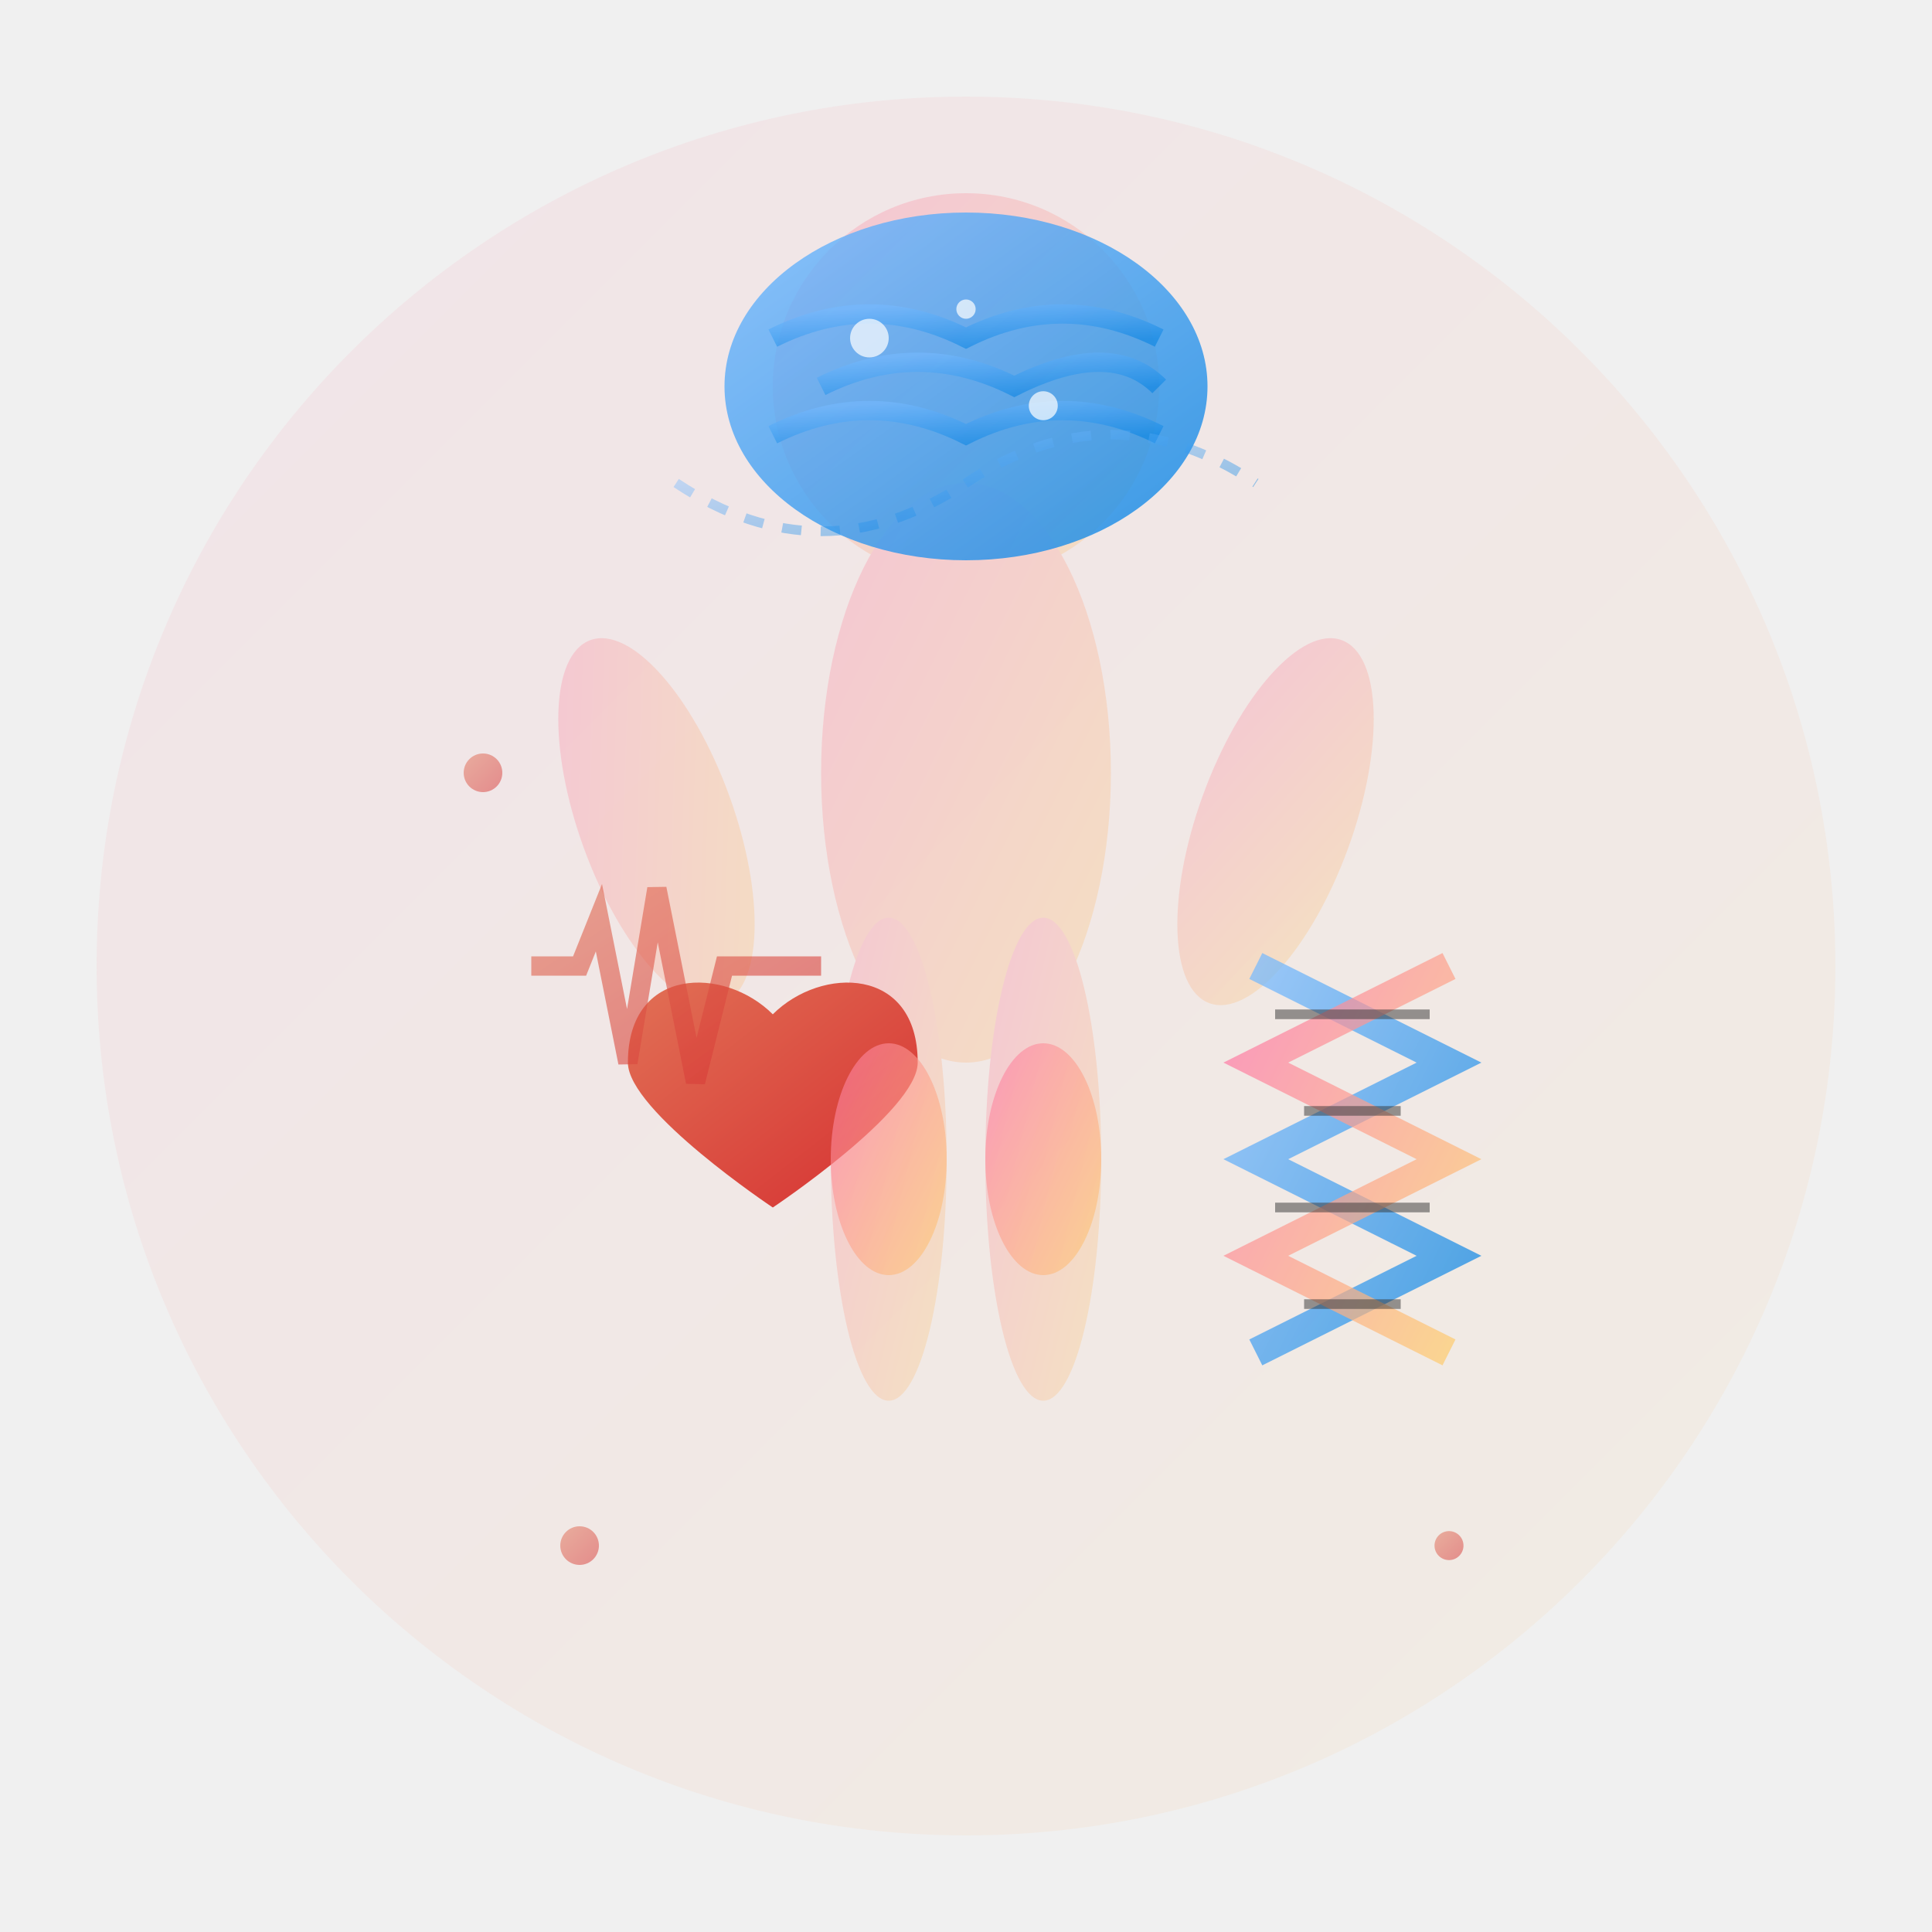
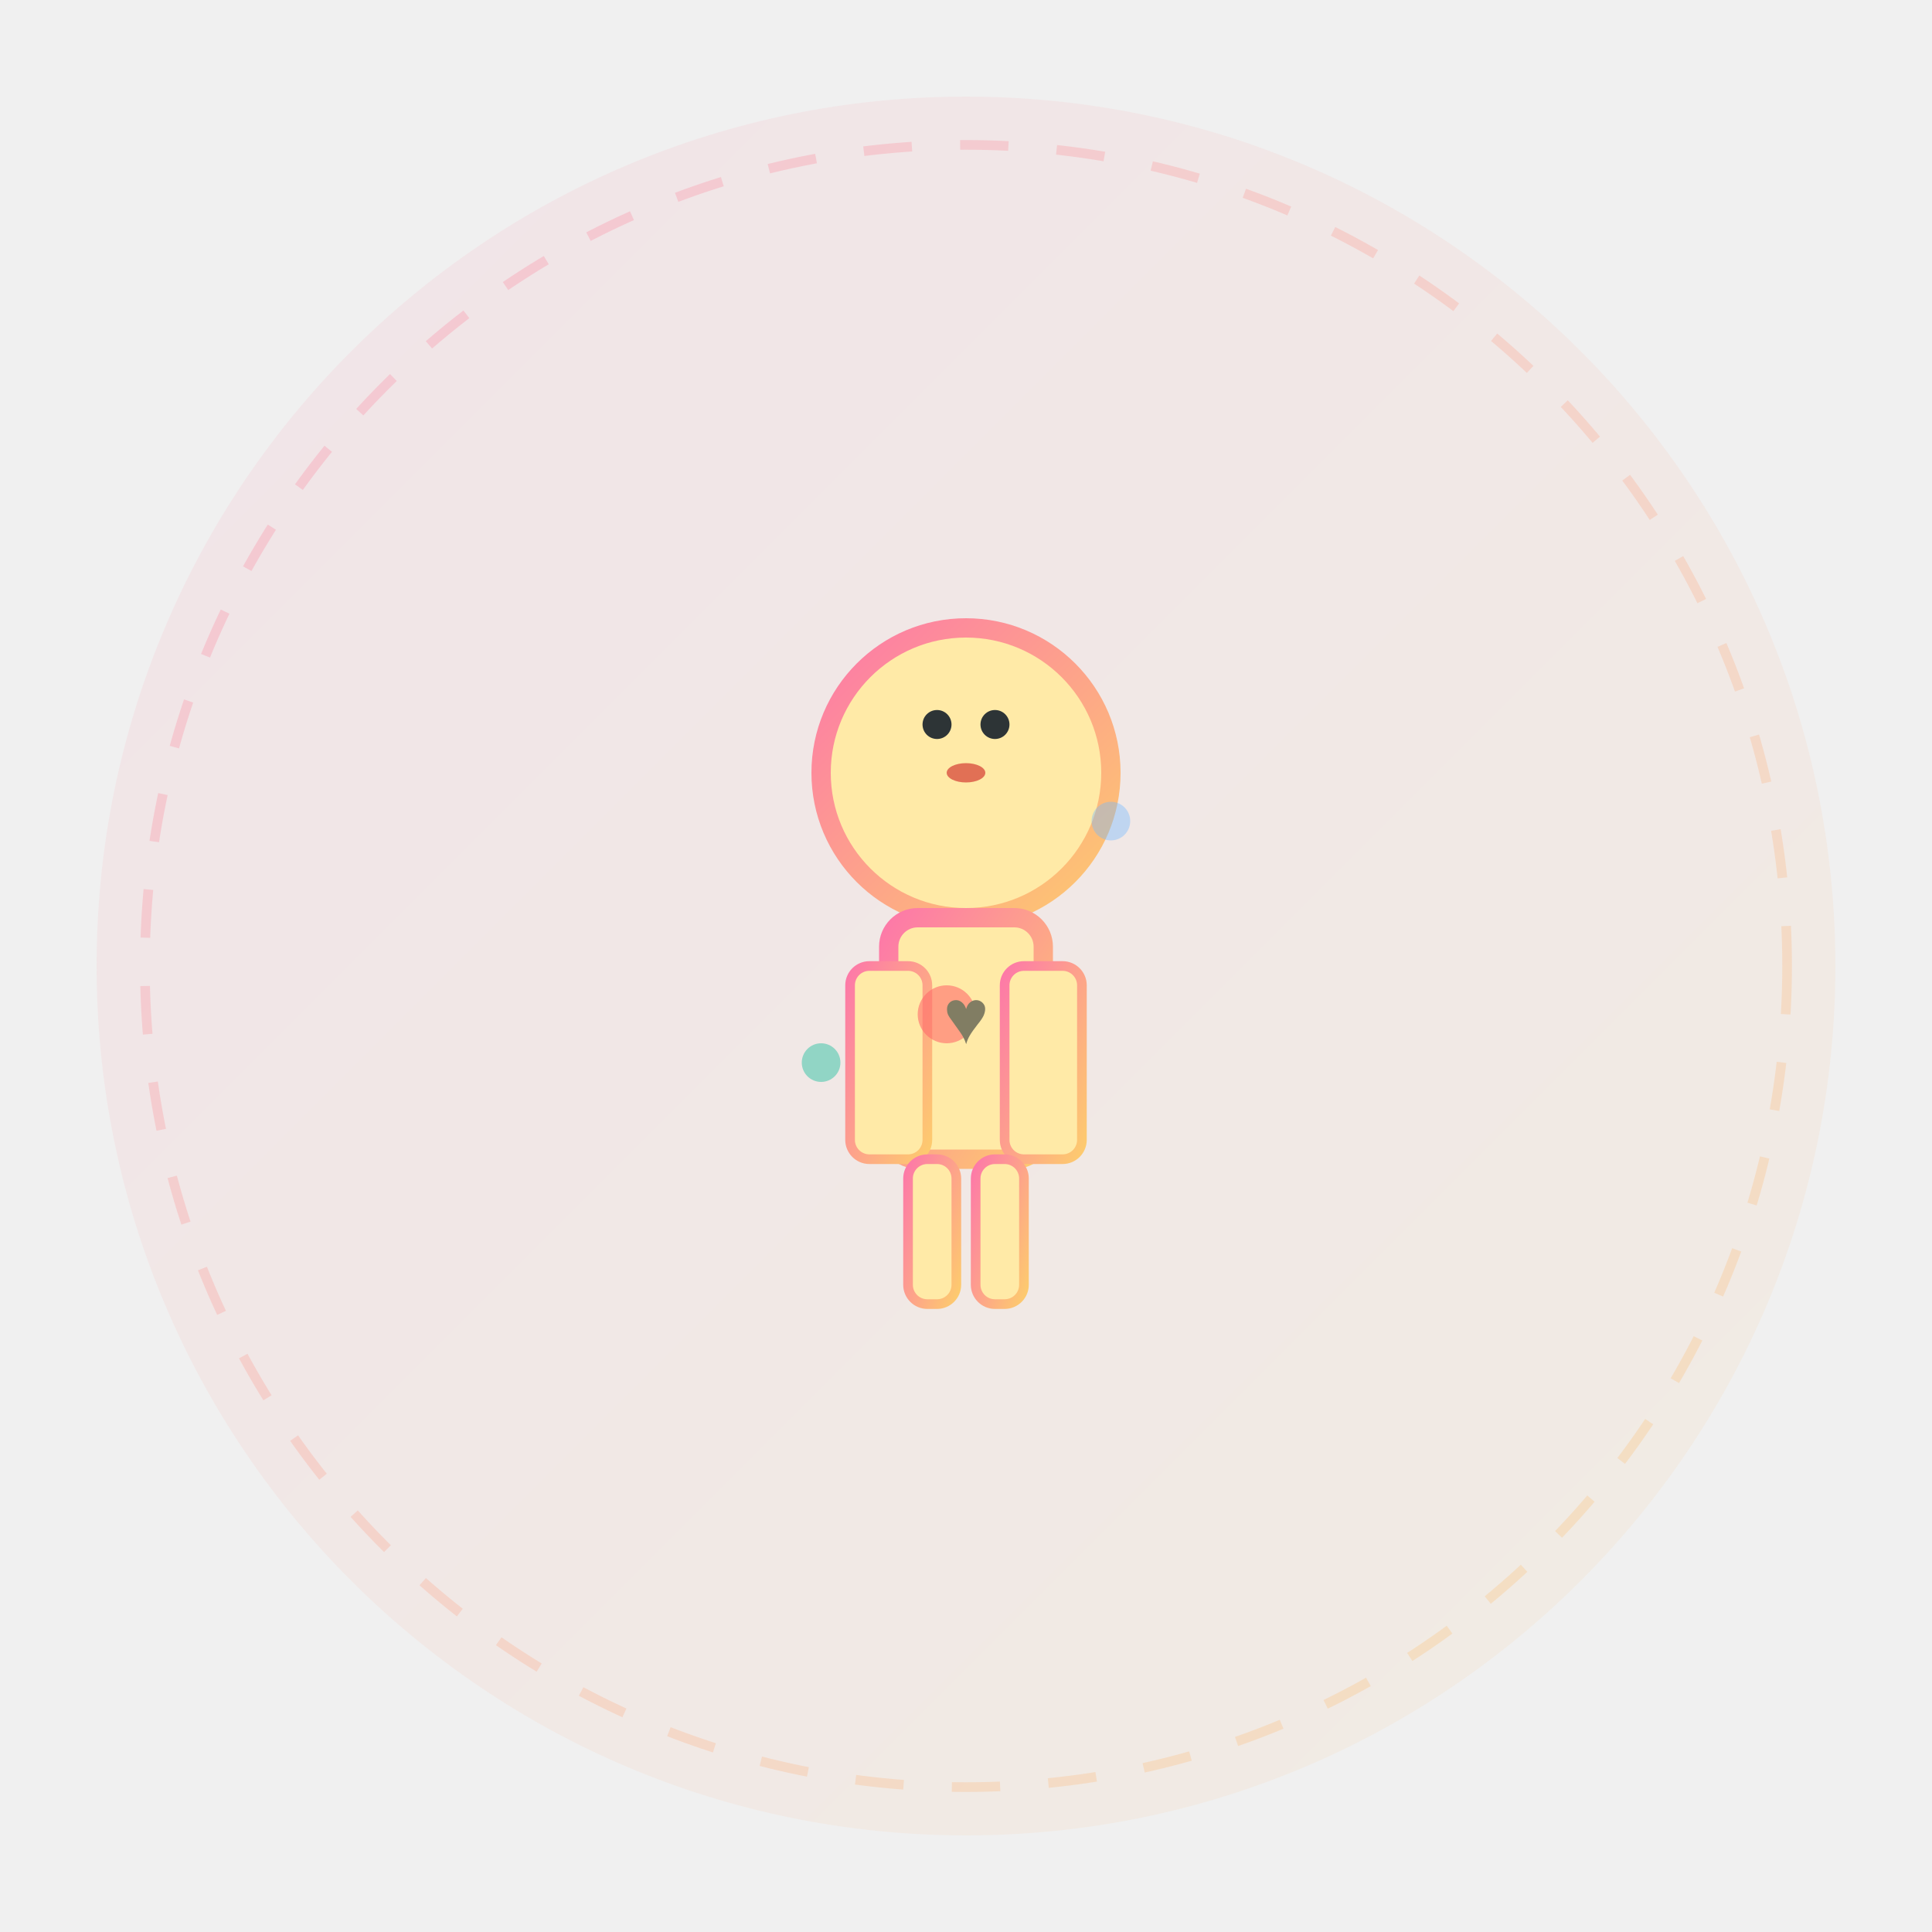
<svg xmlns="http://www.w3.org/2000/svg" viewBox="0 0 200 200">
  <defs>
    <linearGradient id="bodyGradient" x1="0%" y1="0%" x2="100%" y2="100%">
      <stop offset="0%" style="stop-color:#fd79a8;stop-opacity:1" />
      <stop offset="100%" style="stop-color:#fdcb6e;stop-opacity:1" />
    </linearGradient>
-     <linearGradient id="heartGradient" x1="0%" y1="0%" x2="100%" y2="100%">
-       <stop offset="0%" style="stop-color:#e17055;stop-opacity:1" />
-       <stop offset="100%" style="stop-color:#d63031;stop-opacity:1" />
-     </linearGradient>
-     <linearGradient id="brainGradient" x1="0%" y1="0%" x2="100%" y2="100%">
-       <stop offset="0%" style="stop-color:#74b9ff;stop-opacity:1" />
-       <stop offset="100%" style="stop-color:#0984e3;stop-opacity:1" />
-     </linearGradient>
  </defs>
  <circle cx="100" cy="100" r="90" fill="url(#bodyGradient)" opacity="0.1" />
-   <g transform="translate(100,100)" opacity="0.3">
-     <circle cx="0" cy="-60" r="20" fill="url(#bodyGradient)" />
-     <ellipse cx="0" cy="-20" rx="15" ry="30" fill="url(#bodyGradient)" />
-     <ellipse cx="-25" cy="-25" rx="8" ry="20" fill="url(#bodyGradient)" transform="rotate(-20)" />
-     <ellipse cx="25" cy="-25" rx="8" ry="20" fill="url(#bodyGradient)" transform="rotate(20)" />
-     <ellipse cx="-8" cy="20" rx="6" ry="25" fill="url(#bodyGradient)" />
-     <ellipse cx="8" cy="20" rx="6" ry="25" fill="url(#bodyGradient)" />
-   </g>
-   <g transform="translate(100,40)">
-     <ellipse cx="0" cy="0" rx="25" ry="18" fill="url(#brainGradient)" opacity="0.8" />
-     <path d="M -20 -5 Q -10 -10 0 -5 Q 10 -10 20 -5" stroke="url(#brainGradient)" stroke-width="2" fill="none" opacity="0.6" />
-     <path d="M -15 0 Q -5 -5 5 0 Q 15 -5 20 0" stroke="url(#brainGradient)" stroke-width="2" fill="none" opacity="0.6" />
-     <path d="M -20 5 Q -10 0 0 5 Q 10 0 20 5" stroke="url(#brainGradient)" stroke-width="2" fill="none" opacity="0.6" />
-     <g opacity="0.7">
-       <circle cx="-10" cy="-5" r="2" fill="#fff">
-         <animate attributeName="opacity" values="0.7;0.3;0.7" dur="1.5s" repeatCount="indefinite" />
+   <g transform="translate(100,100)">
+     <circle cx="0" cy="-20" r="15" fill="#ffeaa7" stroke="url(#bodyGradient)" stroke-width="2" />
+     <rect x="-8" y="-5" width="16" height="25" rx="3" fill="#ffeaa7" stroke="url(#bodyGradient)" stroke-width="2" />
+     <rect x="-12" y="0" width="8" height="20" rx="2" fill="#ffeaa7" stroke="url(#bodyGradient)" stroke-width="1" />
+     <rect x="4" y="0" width="8" height="20" rx="2" fill="#ffeaa7" stroke="url(#bodyGradient)" stroke-width="1" />
+     <rect x="-6" y="20" width="5" height="15" rx="2" fill="#ffeaa7" stroke="url(#bodyGradient)" stroke-width="1" />
+     <rect x="1" y="20" width="5" height="15" rx="2" fill="#ffeaa7" stroke="url(#bodyGradient)" stroke-width="1" />
+     <circle cx="-3" cy="-25" r="1.5" fill="#2d3436" />
+     <circle cx="3" cy="-25" r="1.5" fill="#2d3436" />
+     <ellipse cx="0" cy="-20" rx="2" ry="1" fill="#e17055" />
+     <g opacity="0.6">
+       <circle cx="-2" cy="5" r="3" fill="#ff6b6b">
+         <animate attributeName="fill" values="#ff6b6b;#ff7675;#ff6b6b" dur="1.5s" repeatCount="indefinite" />
      </circle>
-       <circle cx="8" cy="2" r="1.5" fill="#fff">
-         <animate attributeName="opacity" values="0.7;0.3;0.7" dur="2s" repeatCount="indefinite" />
+       <text x="0" y="8" font-family="Arial" font-size="8" fill="#2d3436" text-anchor="middle">♥</text>
+     </g>
+     <g opacity="0.4">
+       <circle cx="15" cy="-15" r="2" fill="#74b9ff">
+         <animate attributeName="r" values="2;4;2" dur="2s" repeatCount="indefinite" />
      </circle>
-       <circle cx="0" cy="-8" r="1" fill="#fff">
-         <animate attributeName="opacity" values="0.7;0.3;0.7" dur="1.2s" repeatCount="indefinite" />
+       <circle cx="-15" cy="10" r="2" fill="#00b894">
+         <animate attributeName="r" values="2;4;2" dur="2.5s" repeatCount="indefinite" />
      </circle>
    </g>
  </g>
-   <g transform="translate(80,100)">
-     <path d="M 0 5 C -5 0, -15 0, -15 10 C -15 15, 0 25, 0 25 C 0 25, 15 15, 15 10 C 15 0, 5 0, 0 5 Z" fill="url(#heartGradient)">
-       <animate attributeName="transform" values="scale(1);scale(1.1);scale(1)" dur="1s" repeatCount="indefinite" />
-     </path>
-     <g opacity="0.6">
-       <path d="M -25 0 L -20 0 L -18 -5 L -15 10 L -12 -8 L -8 12 L -5 0 L 5 0" stroke="url(#heartGradient)" stroke-width="2" fill="none">
-         <animate attributeName="opacity" values="0.6;1;0.6" dur="1s" repeatCount="indefinite" />
-       </path>
-     </g>
-   </g>
-   <g transform="translate(140,120)">
-     <path d="M -10 -20 Q 0 -15 10 -10 Q 0 -5 -10 0 Q 0 5 10 10 Q 0 15 -10 20" stroke="url(#brainGradient)" stroke-width="3" fill="none" opacity="0.7" />
-     <path d="M 10 -20 Q 0 -15 -10 -10 Q 0 -5 10 0 Q 0 5 -10 10 Q 0 15 10 20" stroke="url(#bodyGradient)" stroke-width="3" fill="none" opacity="0.7" />
-     <g opacity="0.5">
-       <line x1="-8" y1="-15" x2="8" y2="-15" stroke="#333" stroke-width="1" />
-       <line x1="-5" y1="-5" x2="5" y2="-5" stroke="#333" stroke-width="1" />
-       <line x1="-8" y1="5" x2="8" y2="5" stroke="#333" stroke-width="1" />
-       <line x1="-5" y1="15" x2="5" y2="15" stroke="#333" stroke-width="1" />
-     </g>
-   </g>
-   <g transform="translate(100,120)" opacity="0.6">
-     <ellipse cx="-8" cy="0" rx="6" ry="12" fill="url(#bodyGradient)" />
-     <ellipse cx="8" cy="0" rx="6" ry="12" fill="url(#bodyGradient)" />
-     <animateTransform attributeName="transform" values="translate(100,120) scale(1);translate(100,120) scale(1.05);translate(100,120) scale(1)" dur="3s" repeatCount="indefinite" />
-   </g>
-   <g opacity="0.5">
-     <circle cx="50" cy="80" r="2" fill="url(#heartGradient)">
-       <animateTransform attributeName="transform" type="translate" values="0,0;20,10;0,0" dur="4s" repeatCount="indefinite" />
-     </circle>
-     <circle cx="150" cy="160" r="1.5" fill="url(#heartGradient)">
-       <animateTransform attributeName="transform" type="translate" values="0,0;-15,-8;0,0" dur="3s" repeatCount="indefinite" />
-     </circle>
-     <circle cx="60" cy="160" r="2" fill="url(#heartGradient)">
-       <animateTransform attributeName="transform" type="translate" values="0,0;10,-12;0,0" dur="3.5s" repeatCount="indefinite" />
-     </circle>
-   </g>
-   <g opacity="0.4">
-     <path d="M 70 50 Q 85 60 100 50" stroke="url(#brainGradient)" stroke-width="1" fill="none" stroke-dasharray="2,2">
-       <animate attributeName="stroke-dashoffset" values="0;4" dur="1s" repeatCount="indefinite" />
-     </path>
-     <path d="M 100 50 Q 115 40 130 50" stroke="url(#brainGradient)" stroke-width="1" fill="none" stroke-dasharray="2,2">
-       <animate attributeName="stroke-dashoffset" values="0;4" dur="1.2s" repeatCount="indefinite" />
-     </path>
-   </g>
+   <circle cx="100" cy="100" r="85" fill="none" stroke="url(#bodyGradient)" stroke-width="1" opacity="0.3" stroke-dasharray="5,5">
+     <animate attributeName="stroke-dashoffset" values="0;10" dur="2s" repeatCount="indefinite" />
+   </circle>
</svg>
